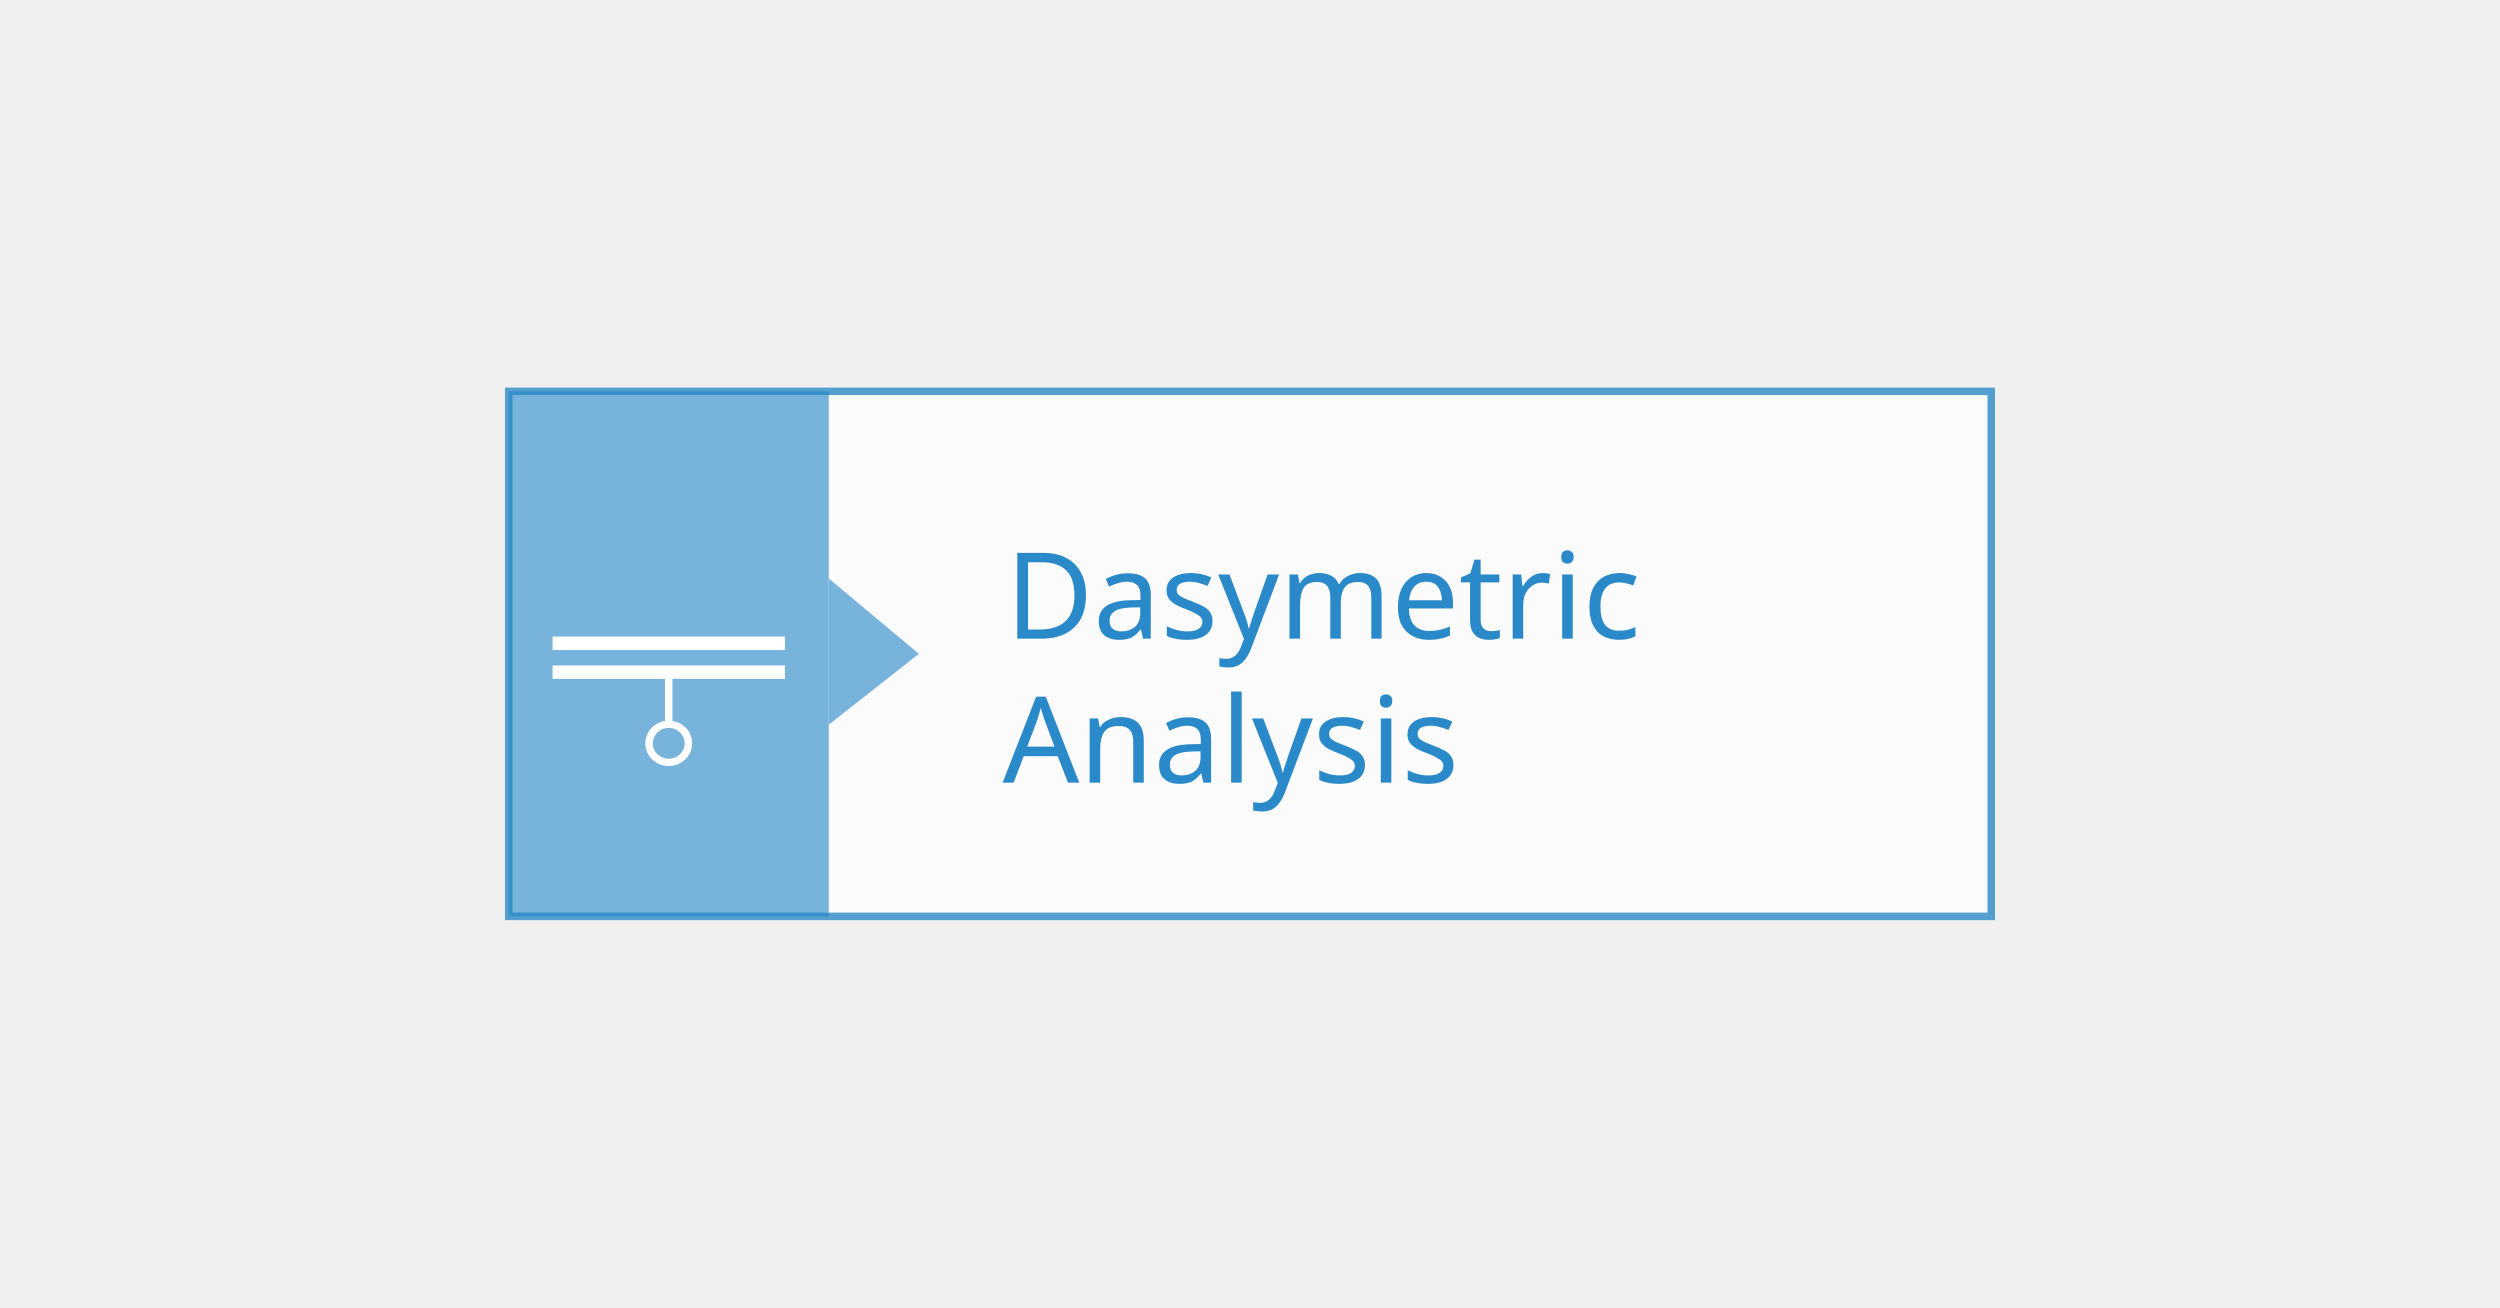
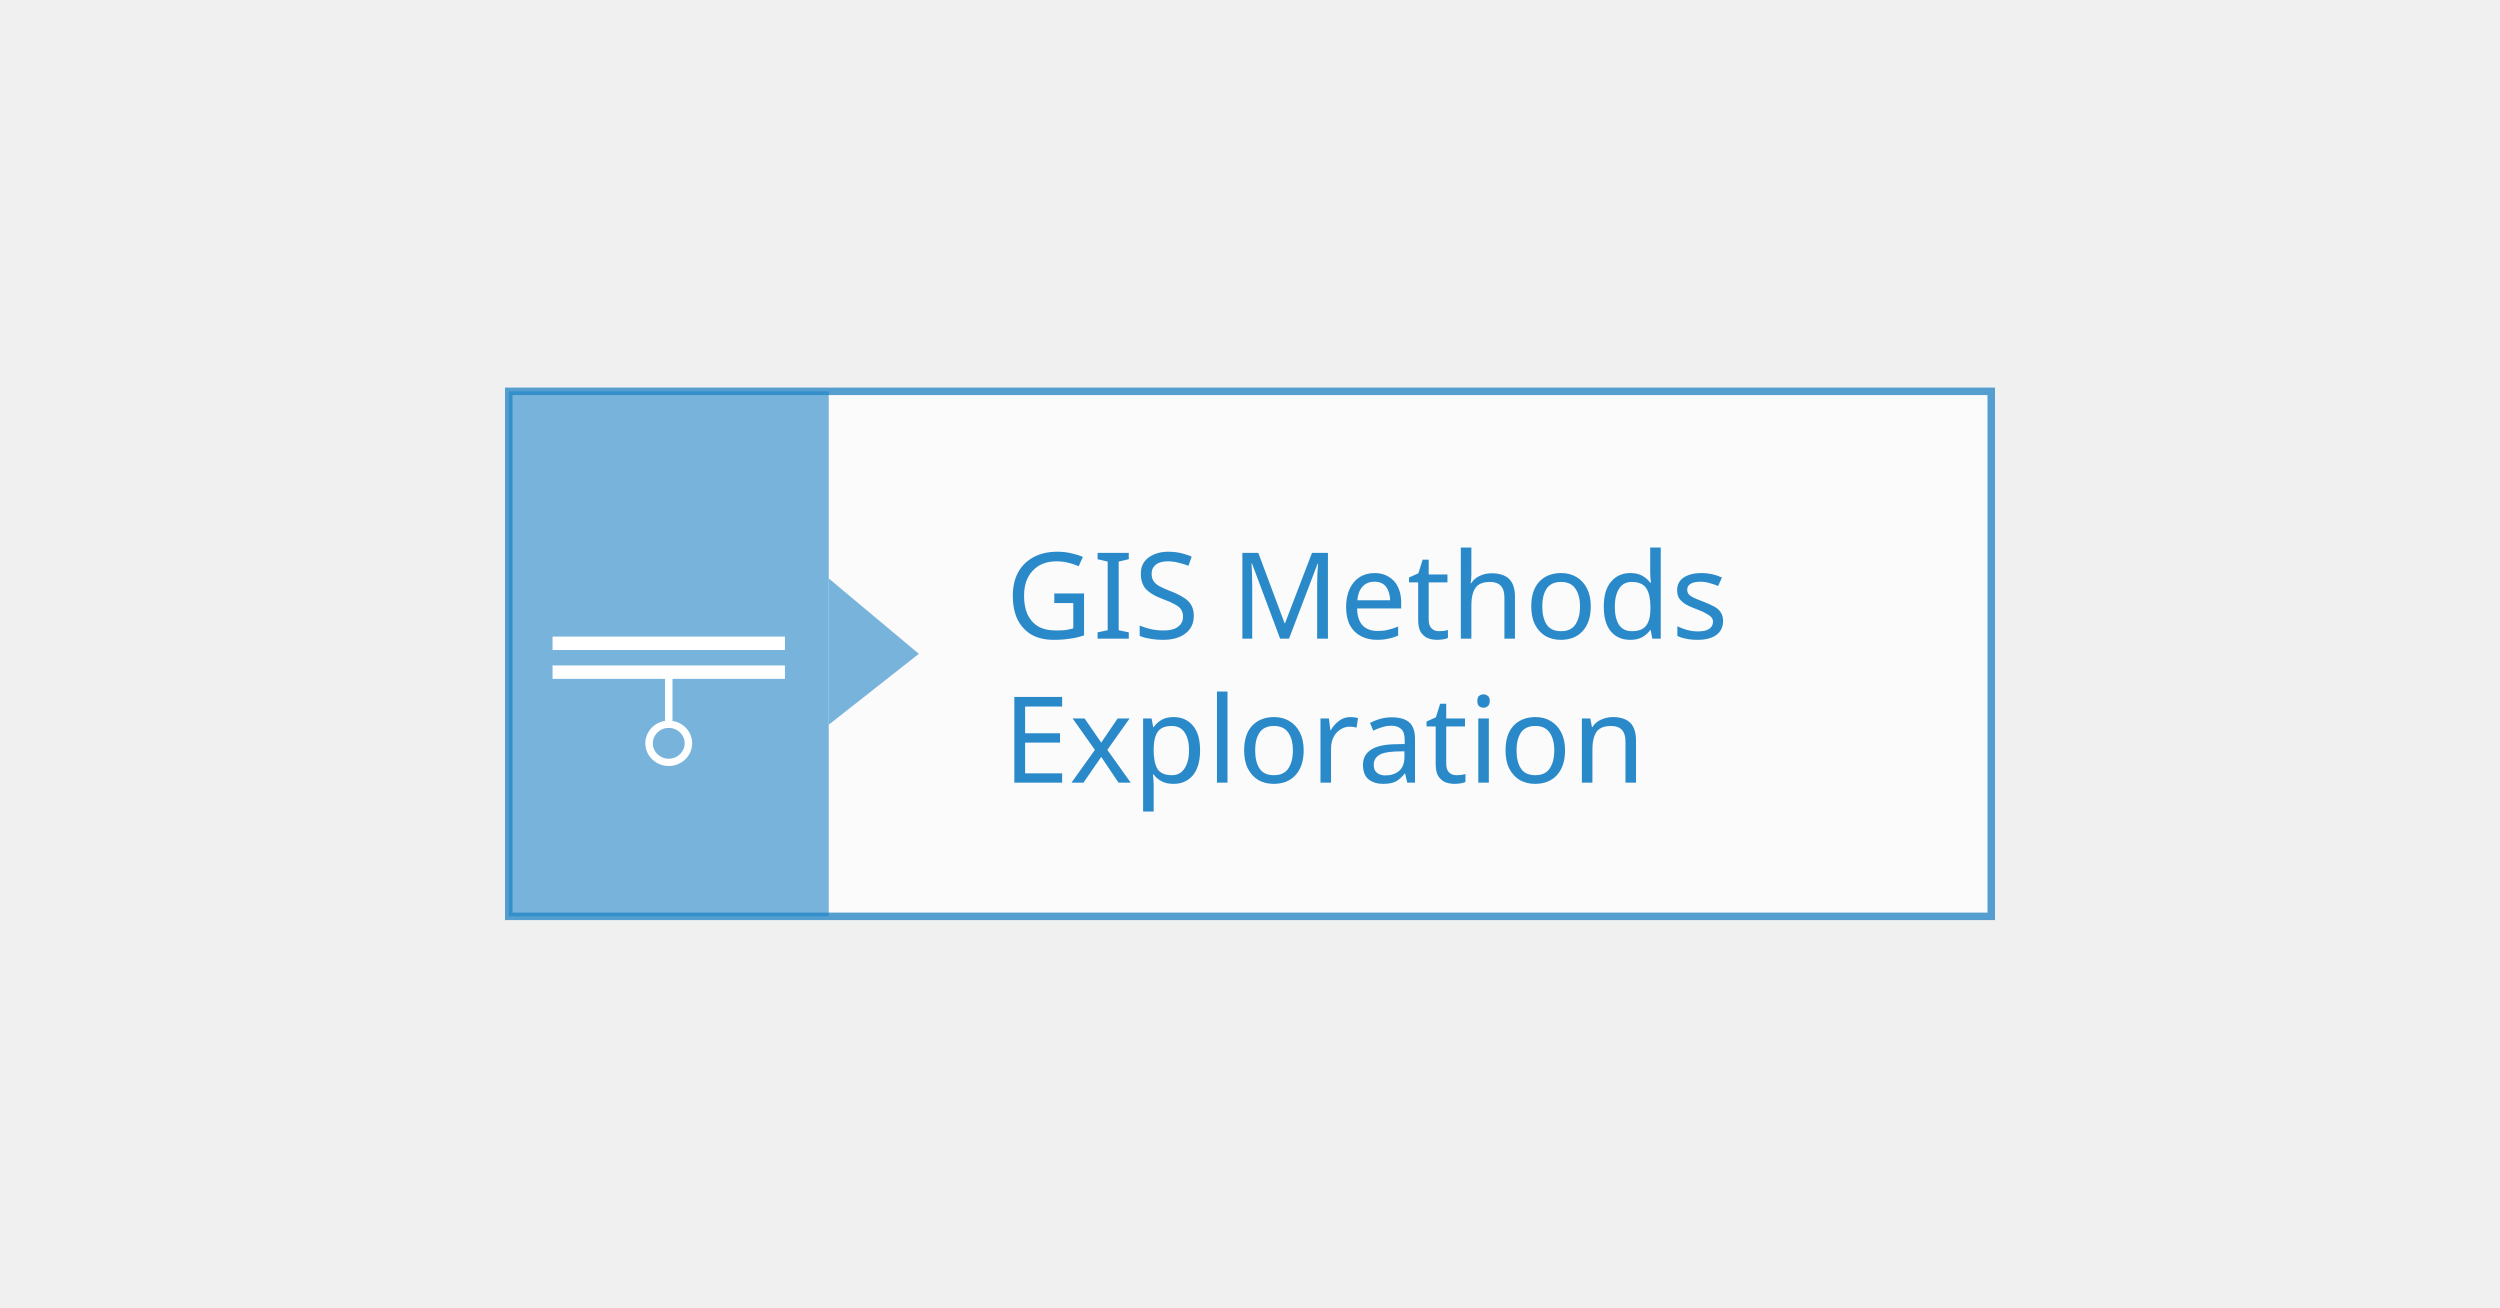
<svg xmlns="http://www.w3.org/2000/svg" version="1.1" id="Layer_1" x="0px" y="0px" width="166.667px" height="87.18px" viewBox="0 0 166.667 87.18" enable-background="new 0 0 166.667 87.18" xml:space="preserve">
  <rect x="33.917" y="26.089" opacity="0.75" fill="#fff" stroke="#2084C6" stroke-width="0.5" stroke-miterlimit="10" width="98.833" height="35.001" />
  <g opacity="0.6">
    <rect x="33.917" y="26.089" fill="#2084C6" width="21.333" height="35.001" />
    <polyline fill="#2084C6" points="55.25,48.314 61.256,43.589 55.25,38.564 55.25,48.314  " />
  </g>
  <g>
    <g>
      <g>
        <path fill="#FFFFFF" d="M44.583,51.067c-0.861,0-1.562-0.679-1.562-1.513s0.7-1.514,1.562-1.514s1.562,0.679,1.562,1.514     C46.145,50.389,45.444,51.067,44.583,51.067z M44.583,48.525c-0.586,0-1.062,0.461-1.062,1.029c0,0.566,0.477,1.028,1.062,1.028     s1.062-0.461,1.062-1.028C45.645,48.986,45.168,48.525,44.583,48.525z" />
      </g>
    </g>
    <g>
      <g>
        <path fill="#FFFFFF" d="M44.583,48.525c-0.138,0-0.25-0.107-0.25-0.242v-3.473c0-0.133,0.112-0.242,0.25-0.242     s0.25,0.109,0.25,0.242v3.473C44.833,48.418,44.721,48.525,44.583,48.525z" />
      </g>
    </g>
    <g>
      <rect x="36.837" y="42.439" fill="#FFFFFF" width="15.492" height="0.895" />
    </g>
    <g>
      <rect x="36.837" y="44.363" fill="#FFFFFF" width="15.492" height="0.895" />
    </g>
  </g>
  <polygon fill="none" points="149.256,58.939 66.59,58.939 67.256,25.938 149.256,25.938 " />
  <text transform="matrix(1 0 0 1 67.0366 42.5781)" opacity="0.95">
-     <tspan x="0" y="0" fill="#2084C6" font-family="'KozGoPr6N-Light-83pv-RKSJ-H'" font-size="8">Dasymetric</tspan>
-     <tspan x="-0.194" y="9.601" fill="#2084C6" font-family="'KozGoPr6N-Light-83pv-RKSJ-H'" font-size="8">Analysis</tspan>
+     <tspan x="0" y="0" fill="#2084C6" font-family="'KozGoPr6N-Light-83pv-RKSJ-H'" font-size="8">GIS Methods</tspan>
+     <tspan x="-0.194" y="9.601" fill="#2084C6" font-family="'KozGoPr6N-Light-83pv-RKSJ-H'" font-size="8">Exploration</tspan>
  </text>
</svg>
